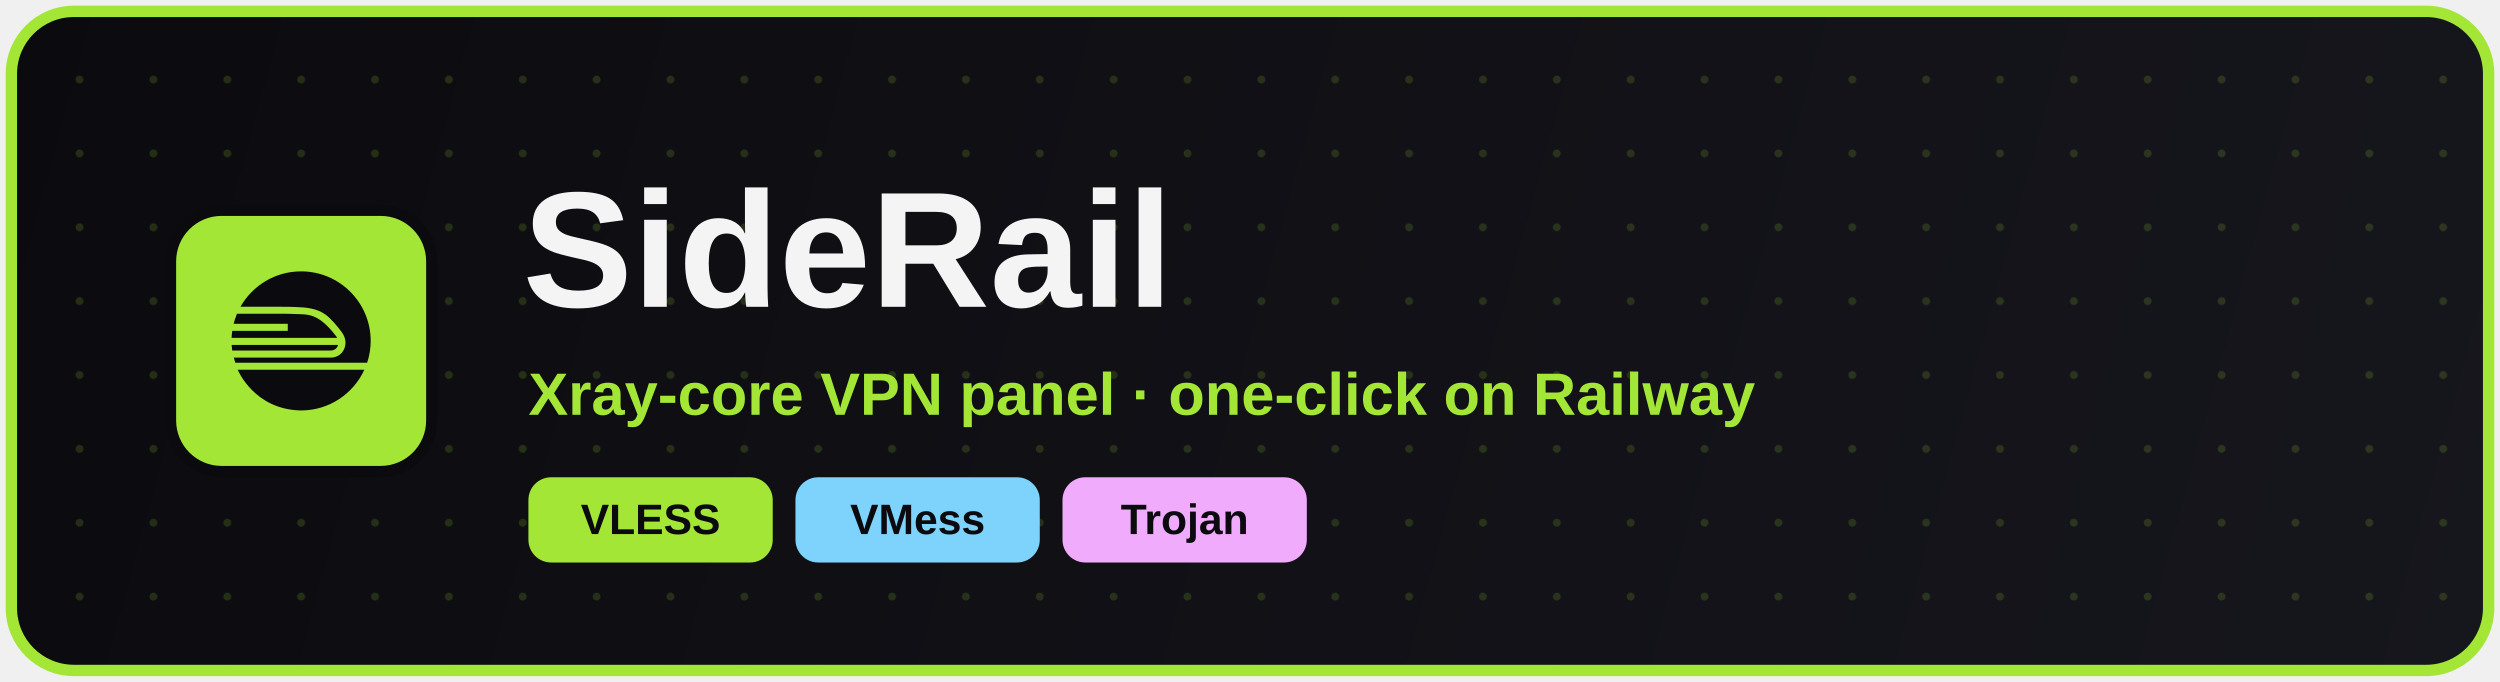
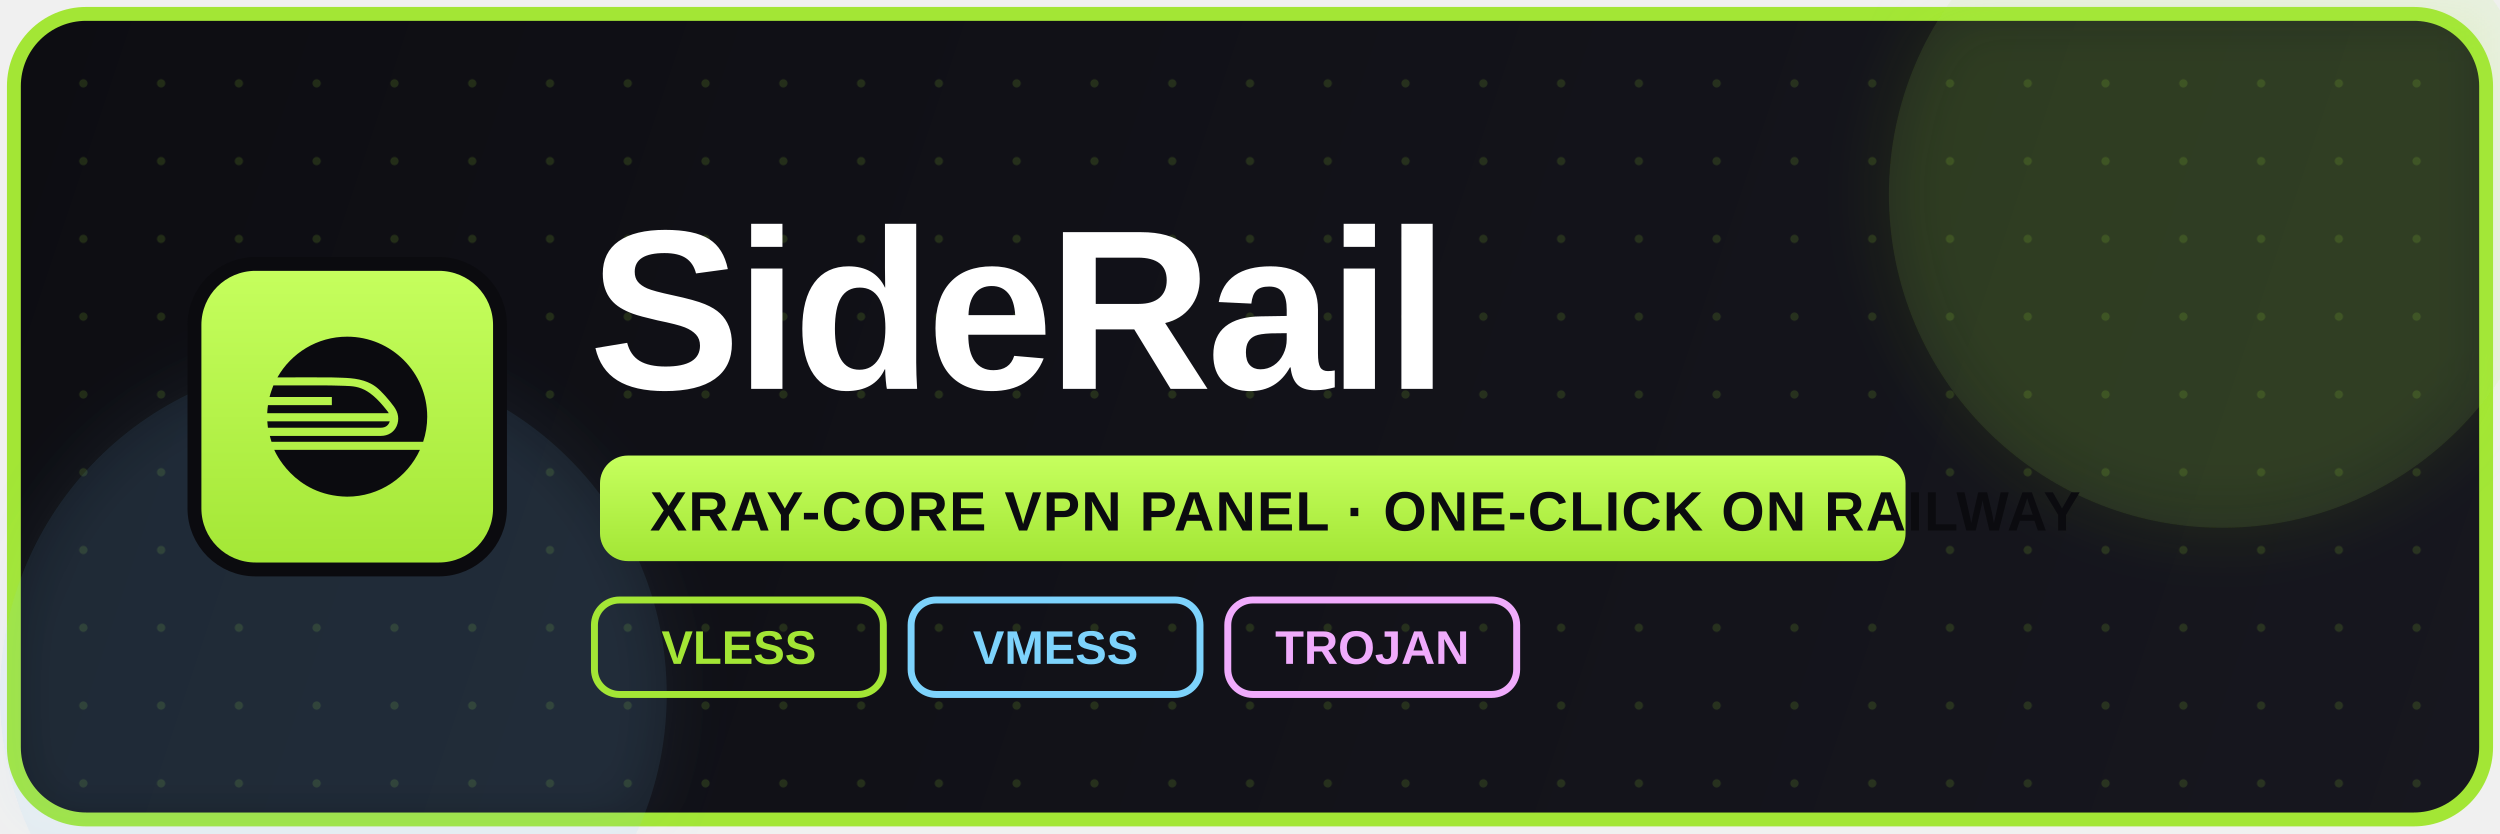
- <svg xmlns="http://www.w3.org/2000/svg" width="880" height="240" viewBox="0 0 880 240" fill="none" role="img" aria-label="SideRail">
+ <svg xmlns="http://www.w3.org/2000/svg" width="900" height="300" viewBox="0 0 900 300" fill="none" role="img" aria-label="SideRail">
  <defs>
-     <linearGradient id="bg" x1="0" y1="0" x2="880" y2="240" gradientUnits="userSpaceOnUse">
-       <stop offset="0" stop-color="#0b0b0f" />
-       <stop offset="1" stop-color="#16161d" />
+     <linearGradient id="bg" x1="0" y1="0" x2="900" y2="300" gradientUnits="userSpaceOnUse">
+       <stop offset="0" stop-color="#0d0d12" />
+       <stop offset="1" stop-color="#17171f" />
    </linearGradient>
-     <pattern id="dots" width="26" height="26" patternUnits="userSpaceOnUse">
-       <circle cx="2" cy="2" r="1.4" fill="#a3e635" fill-opacity="0.16" />
+     <linearGradient id="green" x1="0" y1="0" x2="0" y2="1">
+       <stop offset="0" stop-color="#c6ff5e" />
+       <stop offset="1" stop-color="#a3e635" />
+     </linearGradient>
+     <pattern id="dots" width="28" height="28" patternUnits="userSpaceOnUse">
+       <circle cx="2" cy="2" r="1.5" fill="#a3e635" fill-opacity="0.14" />
    </pattern>
+     <filter id="glow" x="-40%" y="-40%" width="180%" height="180%">
+       <feGaussianBlur stdDeviation="12" result="b" />
+       <feMerge>
+         <feMergeNode in="b" />
+         <feMergeNode in="SourceGraphic" />
+       </feMerge>
+     </filter>
  </defs>
-   <rect x="4" y="4" width="872" height="232" rx="22" fill="url(#bg)" stroke="#a3e635" stroke-width="4" />
-   <rect x="4" y="4" width="872" height="232" rx="22" fill="url(#dots)" />
-   <g transform="translate(60 74)">
-     <rect x="0" y="0" width="92" height="92" rx="18" fill="#a3e635" stroke="#0b0b0f" stroke-width="4" />
-     <g transform="translate(46 46) scale(0.34) translate(-139 -87)" fill="#0b0b0f">
+   <rect x="5" y="5" width="890" height="290" rx="26" fill="url(#bg)" stroke="#a3e635" stroke-width="5" />
+   <rect x="5" y="5" width="890" height="290" rx="26" fill="url(#dots)" />
+   <circle cx="800" cy="70" r="120" fill="#a3e635" fill-opacity="0.10" filter="url(#glow)" />
+   <circle cx="120" cy="250" r="120" fill="#7dd3fc" fill-opacity="0.08" filter="url(#glow)" />
+   <g transform="translate(70 95)">
+     <rect x="0" y="0" width="110" height="110" rx="22" fill="url(#green)" stroke="#0b0b0f" stroke-width="5" />
+     <g transform="translate(55 55) scale(0.40) translate(-139 -87)" fill="#0b0b0f">
      <path d="M204.443 116.854C193.075 141.7 168.049 158.997 138.924 158.997C90.299 158.262 73.403 117.029 73.331 116.854H204.443Z" />
      <path d="M138.924 15C178.732 15 211.001 47.252 211 87.029C210.993 94.707 209.756 102.334 207.332 109.62H70.835C69.942 106.835 69.347 104.312 69.347 104.312H169.343C175.731 104.311 181.006 101.043 183.458 95.564C186.122 89.601 184.994 83.376 181.076 77.962C176.838 72.109 169.728 63.892 164.805 60.17C155.733 53.307 144.205 52.3 134.825 51.987L132.133 51.888C127.784 51.706 126.956 51.606 104.693 51.606V51.615C104.693 51.615 85.856 51.627 76.185 51.648C88.56 29.787 111.994 15 138.924 15Z" />
      <path d="M177.241 91.175C176.416 94.367 173.877 96.94 169.343 96.94H67.615C67.353 95.045 67.171 93.122 67.056 91.175H177.241Z" />
      <path d="M104.673 58.837C123.768 58.837 127.022 58.915 131.819 59.112C146.208 59.726 156.269 57.631 174.968 81.788C175.485 82.447 175.998 83.122 176.38 83.868H67C67.103 81.442 67.325 79.021 67.668 76.617H125.163V69.316H69.112C69.77 66.335 71.122 62.67 72.522 58.89C83.342 58.861 94.453 58.837 104.673 58.837Z" />
    </g>
  </g>
-   <text x="184" y="108" font-family="'Segoe UI', Arial, sans-serif" font-size="58" font-weight="800" fill="#f4f4f5">SideRail</text>
-   <text x="186" y="146" font-family="'Segoe UI', Arial, sans-serif" font-size="21" font-weight="600" fill="#a3e635">Xray-core VPN panel · one-click on Railway</text>
-   <g font-family="'Segoe UI', Arial, sans-serif" font-size="15" font-weight="700">
-     <g transform="translate(186 168)">
-       <rect x="0" y="0" width="86" height="30" rx="8" fill="#a3e635" />
-       <text x="43" y="20" text-anchor="middle" fill="#0b0b0f">VLESS</text>
+   <text x="212" y="140" font-family="Arial Black, 'Arial Black', Arial, sans-serif" font-size="82" font-weight="900" letter-spacing="-2" fill="#ffffff">SideRail</text>
+   <rect x="216" y="164" width="470" height="38" rx="10" fill="url(#green)" />
+   <text x="234" y="191" font-family="Arial Black, Arial, sans-serif" font-size="20" font-weight="900" letter-spacing="0.5" fill="#0b0b0f">XRAY-CORE VPN PANEL · ONE-CLICK ON RAILWAY</text>
+   <g font-family="Arial Black, Arial, sans-serif" font-size="17" font-weight="900">
+     <g transform="translate(214 216)">
+       <rect x="0" y="0" width="104" height="34" rx="9" fill="none" stroke="#a3e635" stroke-width="2.5" />
+       <text x="52" y="23" text-anchor="middle" fill="#a3e635">VLESS</text>
    </g>
-     <g transform="translate(280 168)">
-       <rect x="0" y="0" width="86" height="30" rx="8" fill="#7dd3fc" />
-       <text x="43" y="20" text-anchor="middle" fill="#0b0b0f">VMess</text>
+     <g transform="translate(328 216)">
+       <rect x="0" y="0" width="104" height="34" rx="9" fill="none" stroke="#7dd3fc" stroke-width="2.5" />
+       <text x="52" y="23" text-anchor="middle" fill="#7dd3fc">VMESS</text>
    </g>
-     <g transform="translate(374 168)">
-       <rect x="0" y="0" width="86" height="30" rx="8" fill="#f0abfc" />
-       <text x="43" y="20" text-anchor="middle" fill="#0b0b0f">Trojan</text>
+     <g transform="translate(442 216)">
+       <rect x="0" y="0" width="104" height="34" rx="9" fill="none" stroke="#f0abfc" stroke-width="2.5" />
+       <text x="52" y="23" text-anchor="middle" fill="#f0abfc">TROJAN</text>
    </g>
  </g>
</svg>
